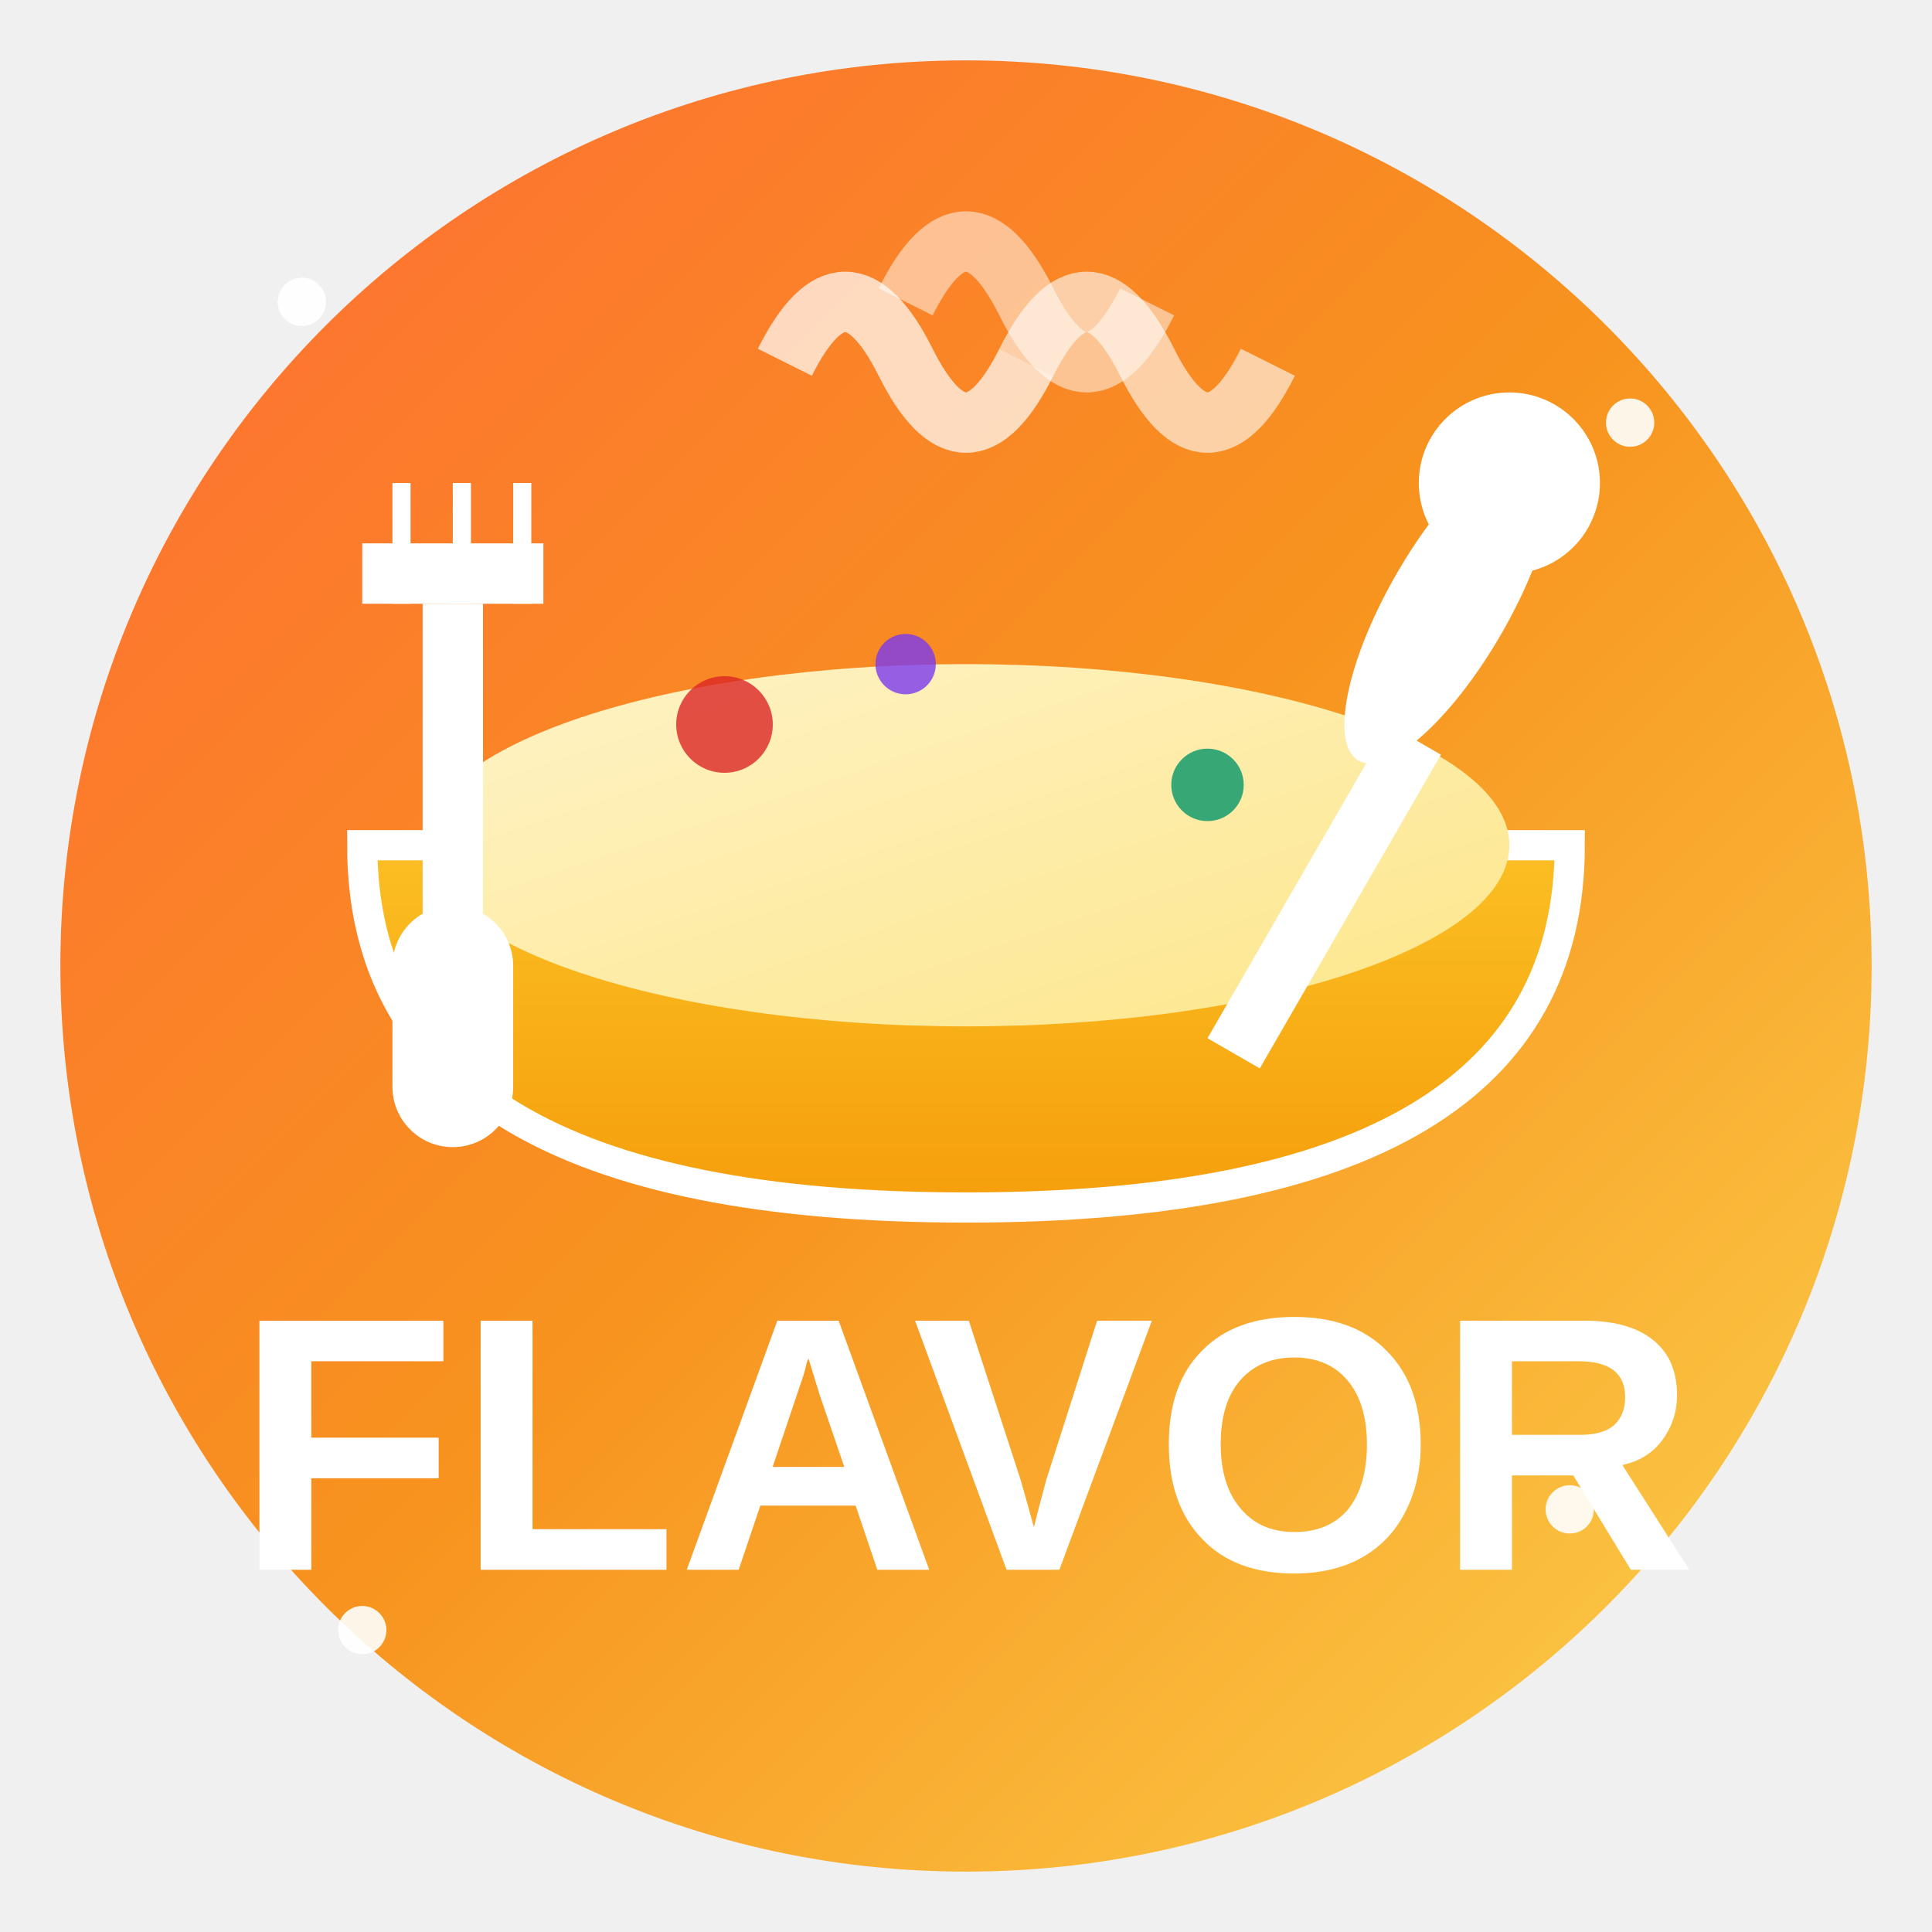
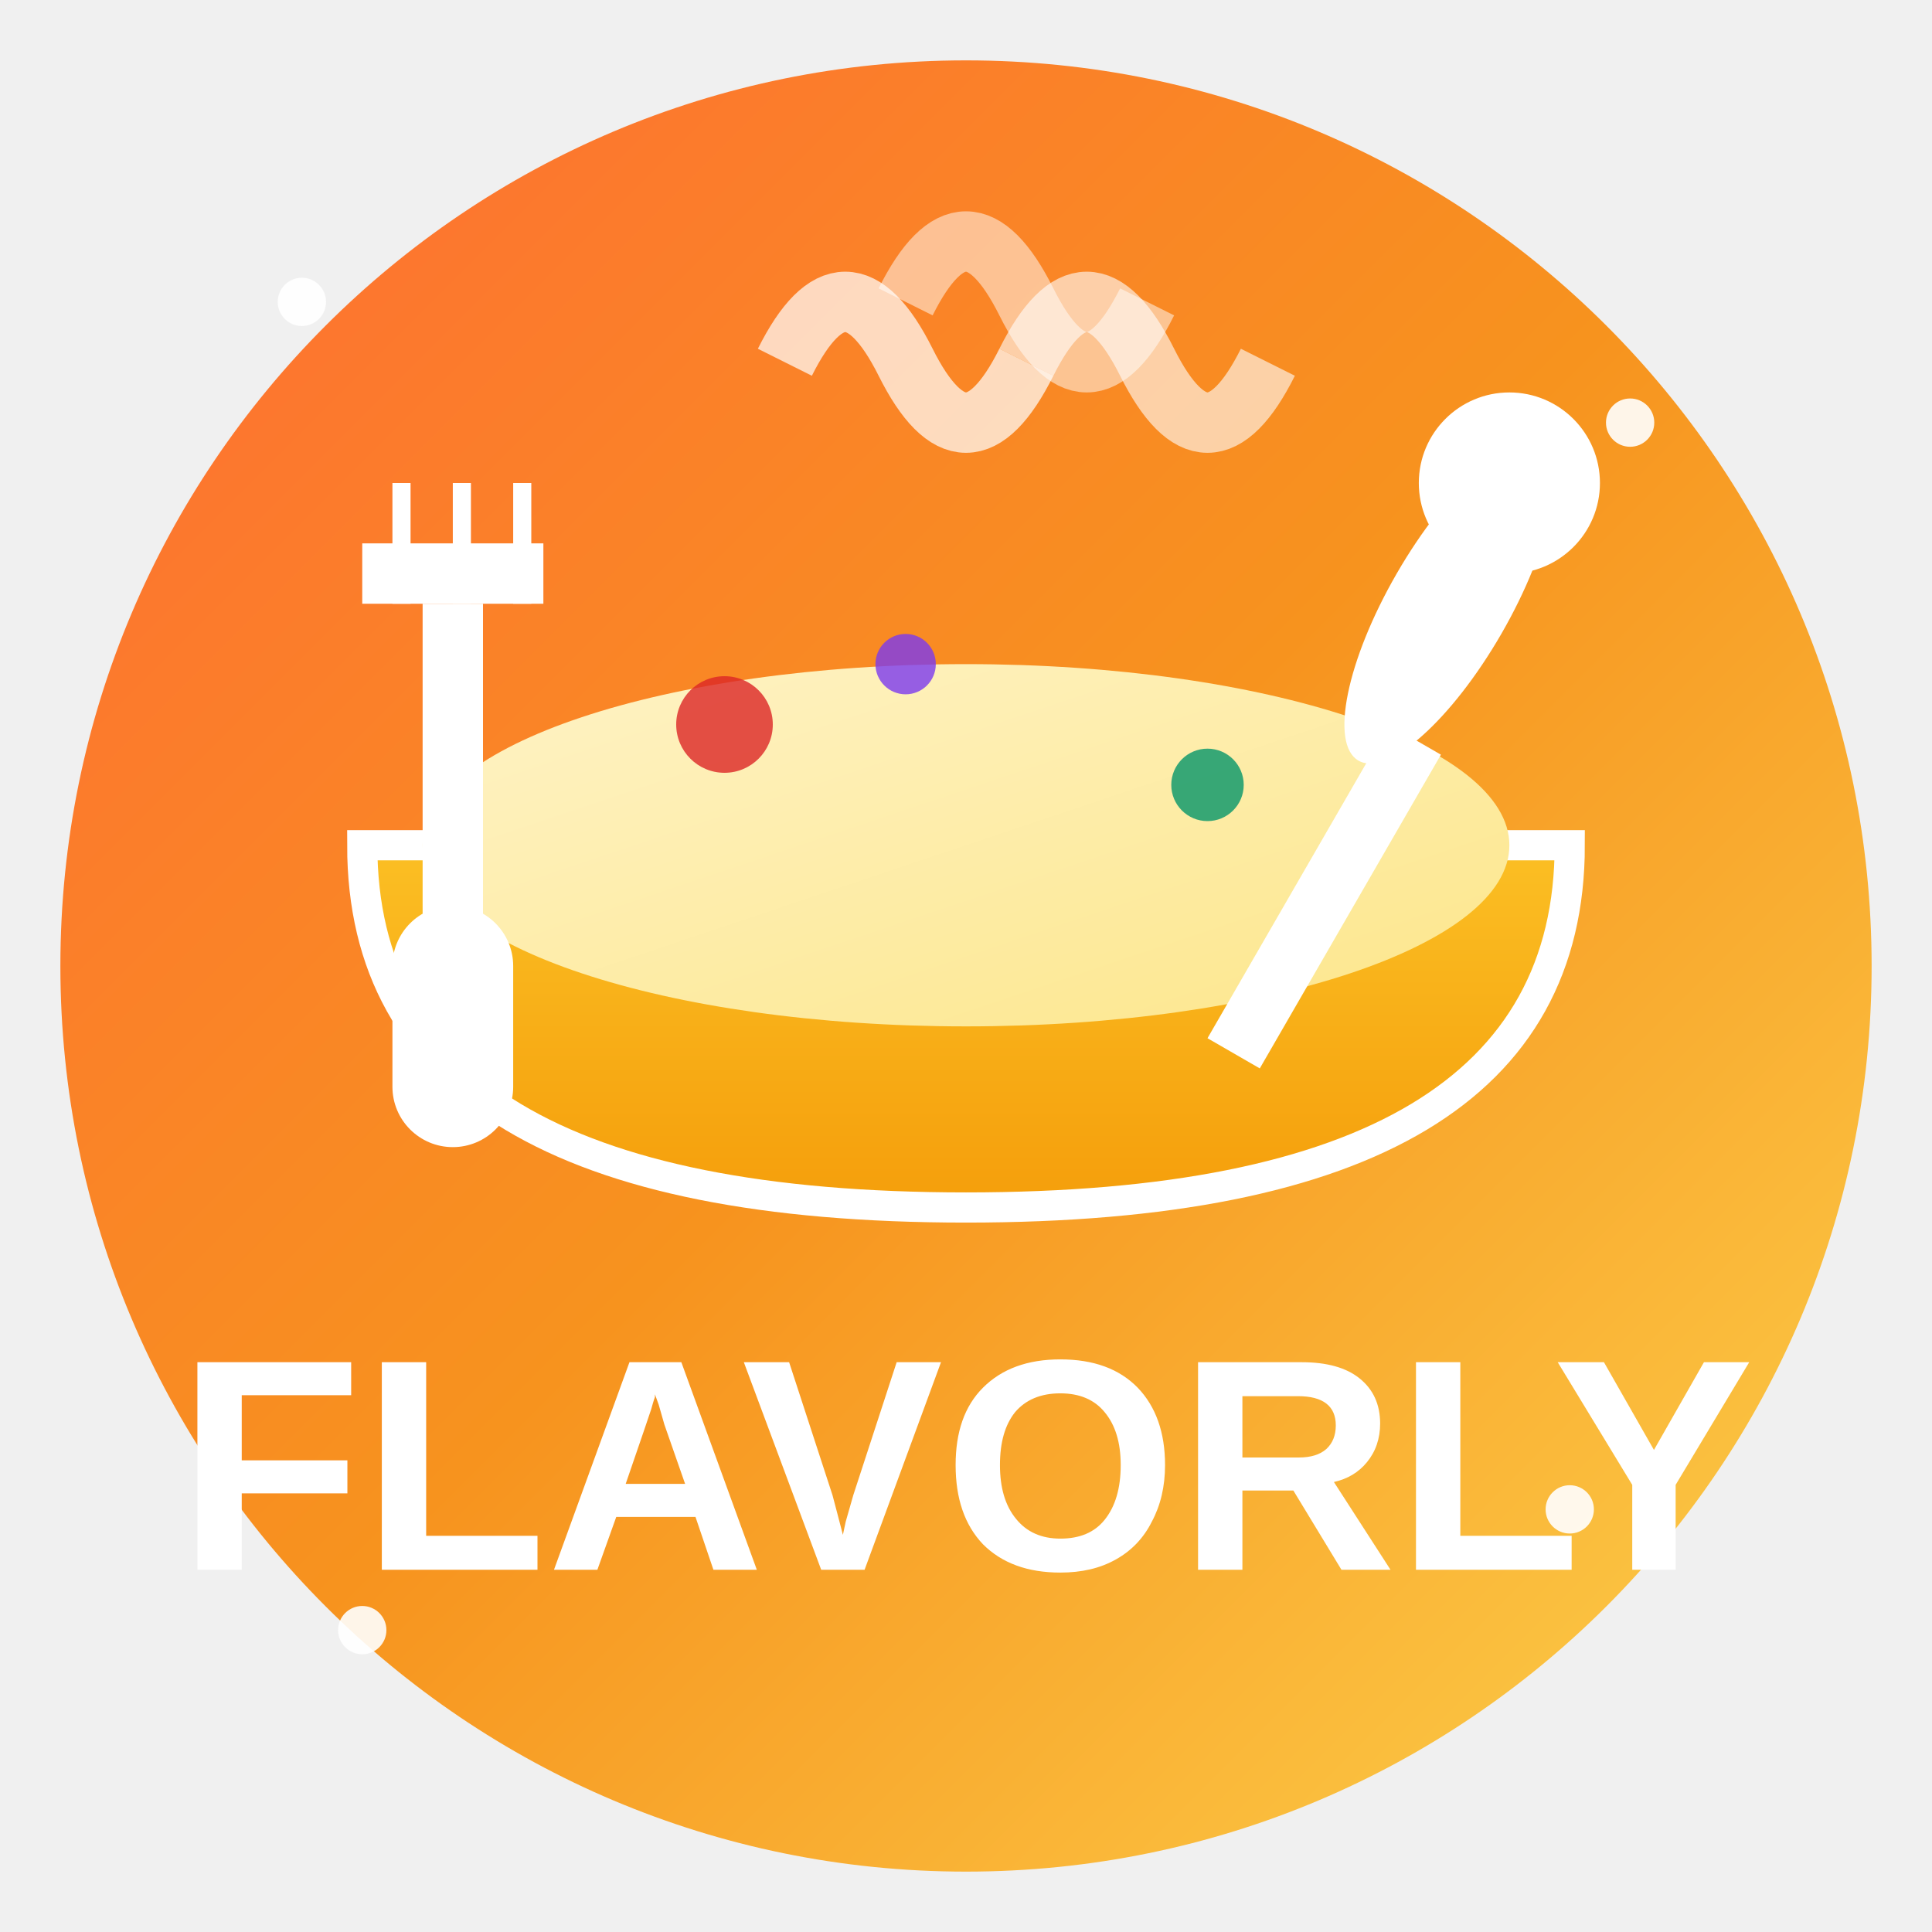
<svg xmlns="http://www.w3.org/2000/svg" viewBox="0 0 32 32">
  <defs>
    <linearGradient id="bgGradient" x1="0%" y1="0%" x2="100%" y2="100%">
      <stop offset="0%" style="stop-color:#FF6B35;stop-opacity:1" />
      <stop offset="50%" style="stop-color:#F7931E;stop-opacity:1" />
      <stop offset="100%" style="stop-color:#FCD34D;stop-opacity:1" />
    </linearGradient>
    <linearGradient id="bowlGradient" x1="0%" y1="0%" x2="0%" y2="100%">
      <stop offset="0%" style="stop-color:#FBBF24;stop-opacity:1" />
      <stop offset="100%" style="stop-color:#F59E0B;stop-opacity:1" />
    </linearGradient>
    <linearGradient id="soupGradient" x1="0%" y1="0%" x2="100%" y2="100%">
      <stop offset="0%" style="stop-color:#FEF3C7;stop-opacity:1" />
      <stop offset="100%" style="stop-color:#FDE68A;stop-opacity:1" />
    </linearGradient>
  </defs>
  <circle cx="16" cy="16" r="15" fill="url(#bgGradient)" />
  <path d="M6 14 Q6 20, 16 20 Q26 20, 26 14 Z" fill="url(#bowlGradient)" stroke="white" stroke-width="0.5" />
  <ellipse cx="16" cy="14" rx="9" ry="3" fill="url(#soupGradient)" />
  <ellipse cx="24" cy="10" rx="1" ry="3" fill="white" transform="rotate(30 24 10)" />
  <rect x="23" y="12" width="1" height="6" fill="white" transform="rotate(30 23 12)" />
  <circle cx="25" cy="8" r="1.5" fill="white" />
  <rect x="7" y="10" width="1" height="6" fill="white" />
  <rect x="6" y="9" width="3" height="1" fill="white" />
  <rect x="6.5" y="15" width="2" height="4" fill="white" rx="1" />
  <rect x="6.5" y="8" width="0.3" height="2" fill="white" />
  <rect x="7.5" y="8" width="0.3" height="2" fill="white" />
  <rect x="8.5" y="8" width="0.3" height="2" fill="white" />
  <circle cx="12" cy="12" r="0.8" fill="#DC2626" opacity="0.8" />
  <circle cx="20" cy="13" r="0.6" fill="#059669" opacity="0.8" />
  <circle cx="15" cy="11" r="0.5" fill="#7C3AED" opacity="0.8" />
  <path d="M13 6 Q14 4, 15 6 T17 6" stroke="white" stroke-width="1" fill="none" opacity="0.7" />
  <path d="M15 5 Q16 3, 17 5 T19 5" stroke="white" stroke-width="1" fill="none" opacity="0.5" />
  <path d="M17 6 Q18 4, 19 6 T21 6" stroke="white" stroke-width="1" fill="none" opacity="0.6" />
-   <text x="16" y="26" font-family="Arial, sans-serif" font-size="6" font-weight="bold" text-anchor="middle" fill="white">FLAVOR</text>
+   <text x="16" y="26" font-family="Arial, sans-serif" font-size="5" font-weight="bold" text-anchor="middle" fill="white">FLAVORLY</text>
  <circle cx="5" cy="5" r="0.4" fill="white" opacity="0.9" />
  <circle cx="27" cy="7" r="0.4" fill="white" opacity="0.9" />
  <circle cx="26" cy="25" r="0.4" fill="white" opacity="0.9" />
  <circle cx="6" cy="27" r="0.4" fill="white" opacity="0.9" />
</svg>
